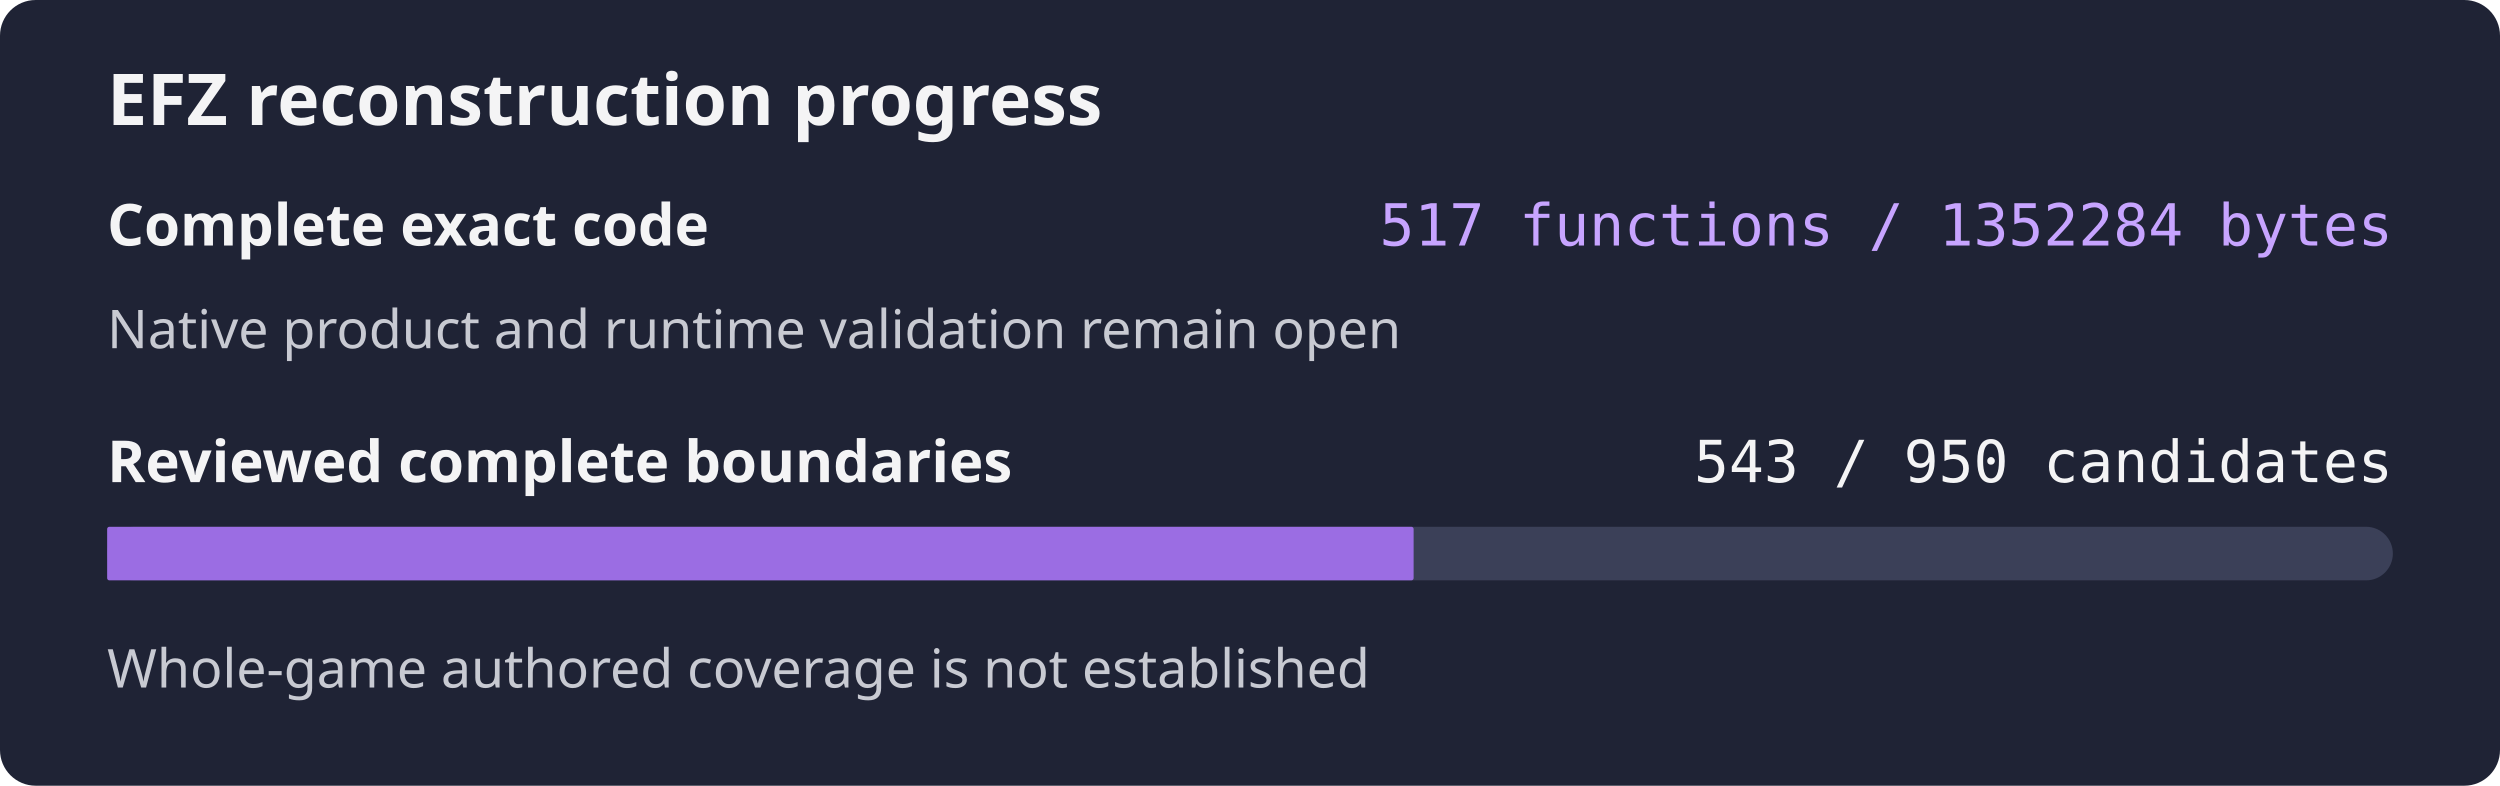
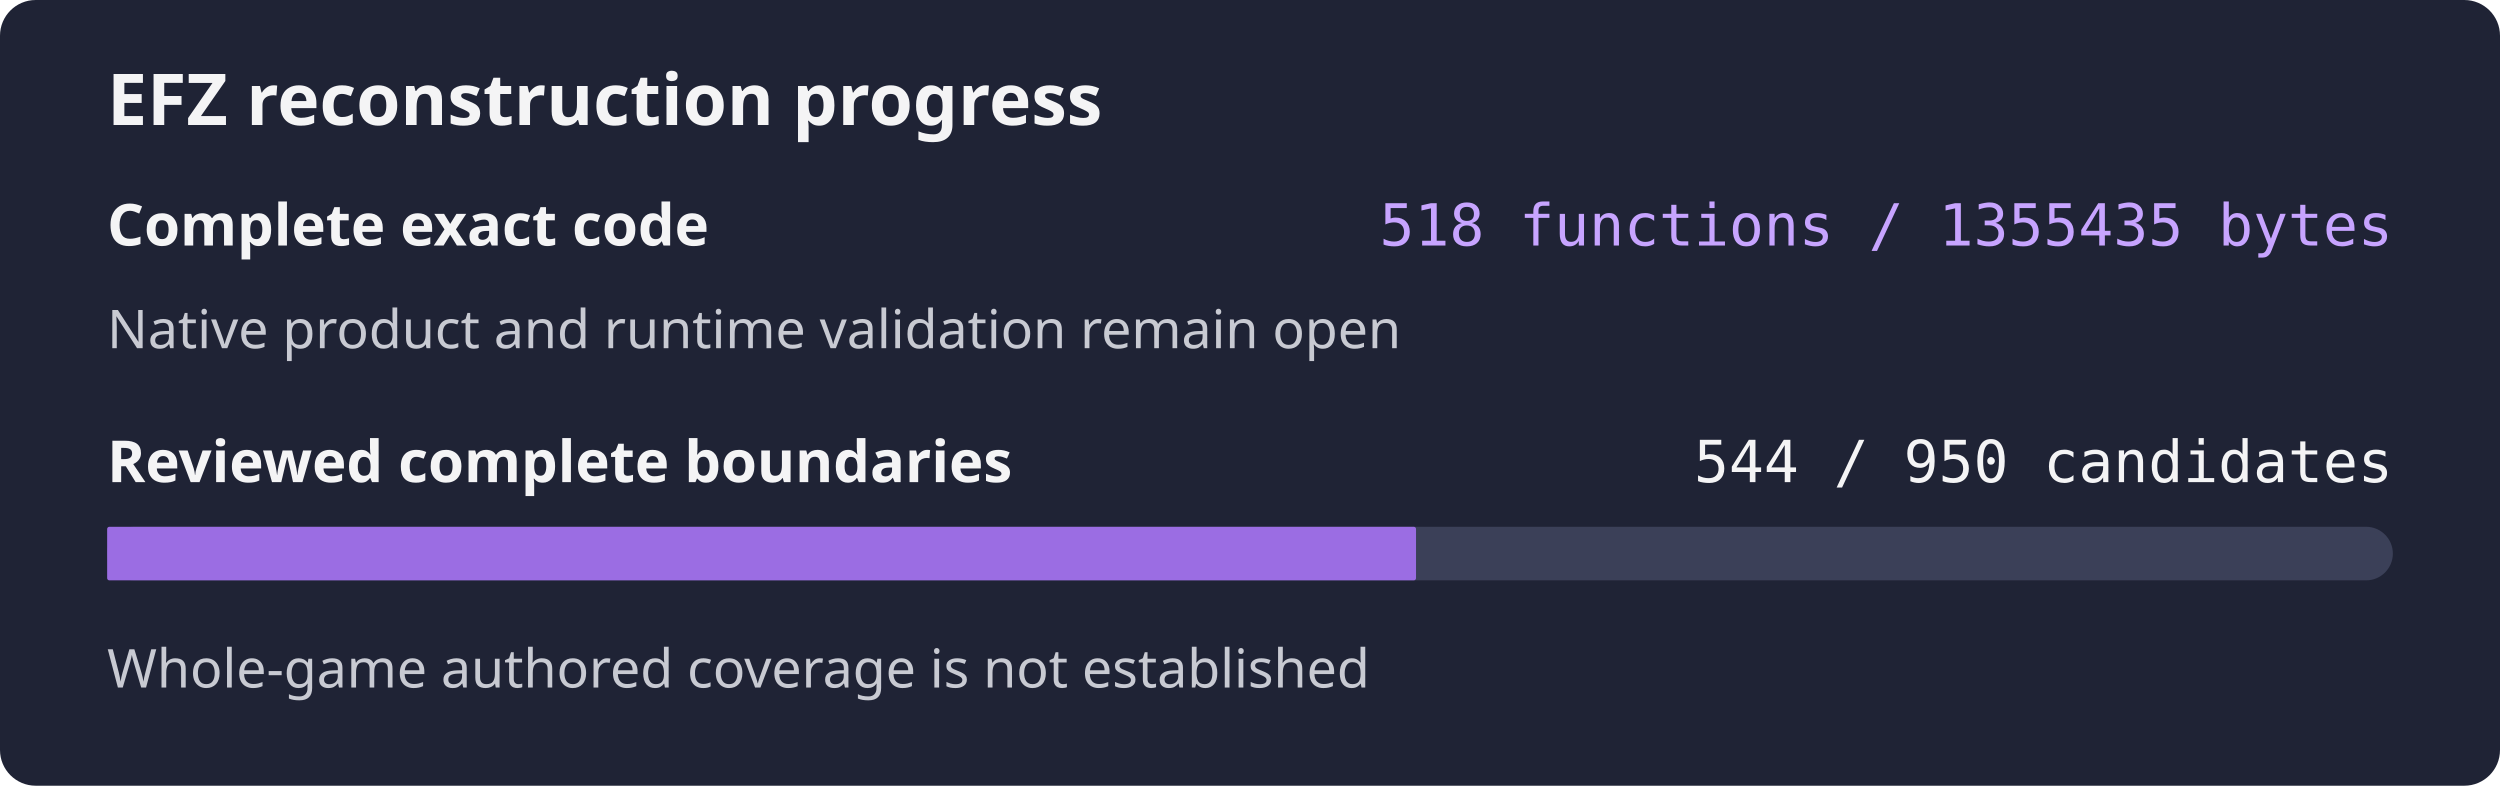
- <svg xmlns="http://www.w3.org/2000/svg" width="560" height="176" role="img" aria-label="EFZ reconstruction: 517 exact functions, 1352284 exact bytes; 543 reviewed boundaries out of 950 candidates">
+ <svg xmlns="http://www.w3.org/2000/svg" width="560" height="176" role="img" aria-label="EFZ reconstruction: 518 exact functions, 1355435 exact bytes; 544 reviewed boundaries out of 950 candidates">
  <rect width="560" height="176" rx="8" fill="#1f2335" />
  <text x="24" y="28" fill="#f4f4f5" font-family="sans-serif" font-size="16" font-weight="600">EFZ reconstruction progress</text>
  <text x="24" y="55" fill="#f4f4f5" font-family="sans-serif" font-size="13" font-weight="600">Complete exact code</text>
-   <text x="536" y="55" fill="#c7a4ff" text-anchor="end" font-family="monospace" font-size="13">517 functions / 1352284 bytes</text>
+   <text x="536" y="55" fill="#c7a4ff" text-anchor="end" font-family="monospace" font-size="13">518 functions / 1355435 bytes</text>
  <text x="24" y="78" fill="#c8cad2" font-family="sans-serif" font-size="12">Native product and runtime validation remain open</text>
  <text x="24" y="108" fill="#f4f4f5" font-family="sans-serif" font-size="13" font-weight="600">Reviewed complete boundaries</text>
-   <text x="536" y="108" fill="#f4f4f5" text-anchor="end" font-family="monospace" font-size="13">543 / 950 candidates</text>
+   <text x="536" y="108" fill="#f4f4f5" text-anchor="end" font-family="monospace" font-size="13">544 / 950 candidates</text>
  <rect x="24" y="118" width="512" height="12" rx="6" fill="#3b4058" />
-   <rect x="24" y="118" width="292.65" height="12" rx="0.5" fill="#9b6de3" />
+   <rect x="24" y="118" width="293.19" height="12" rx="0.5" fill="#9b6de3" />
  <text x="24" y="154" fill="#c8cad2" font-family="sans-serif" font-size="12">Whole-game authored coverage is not established</text>
</svg>
